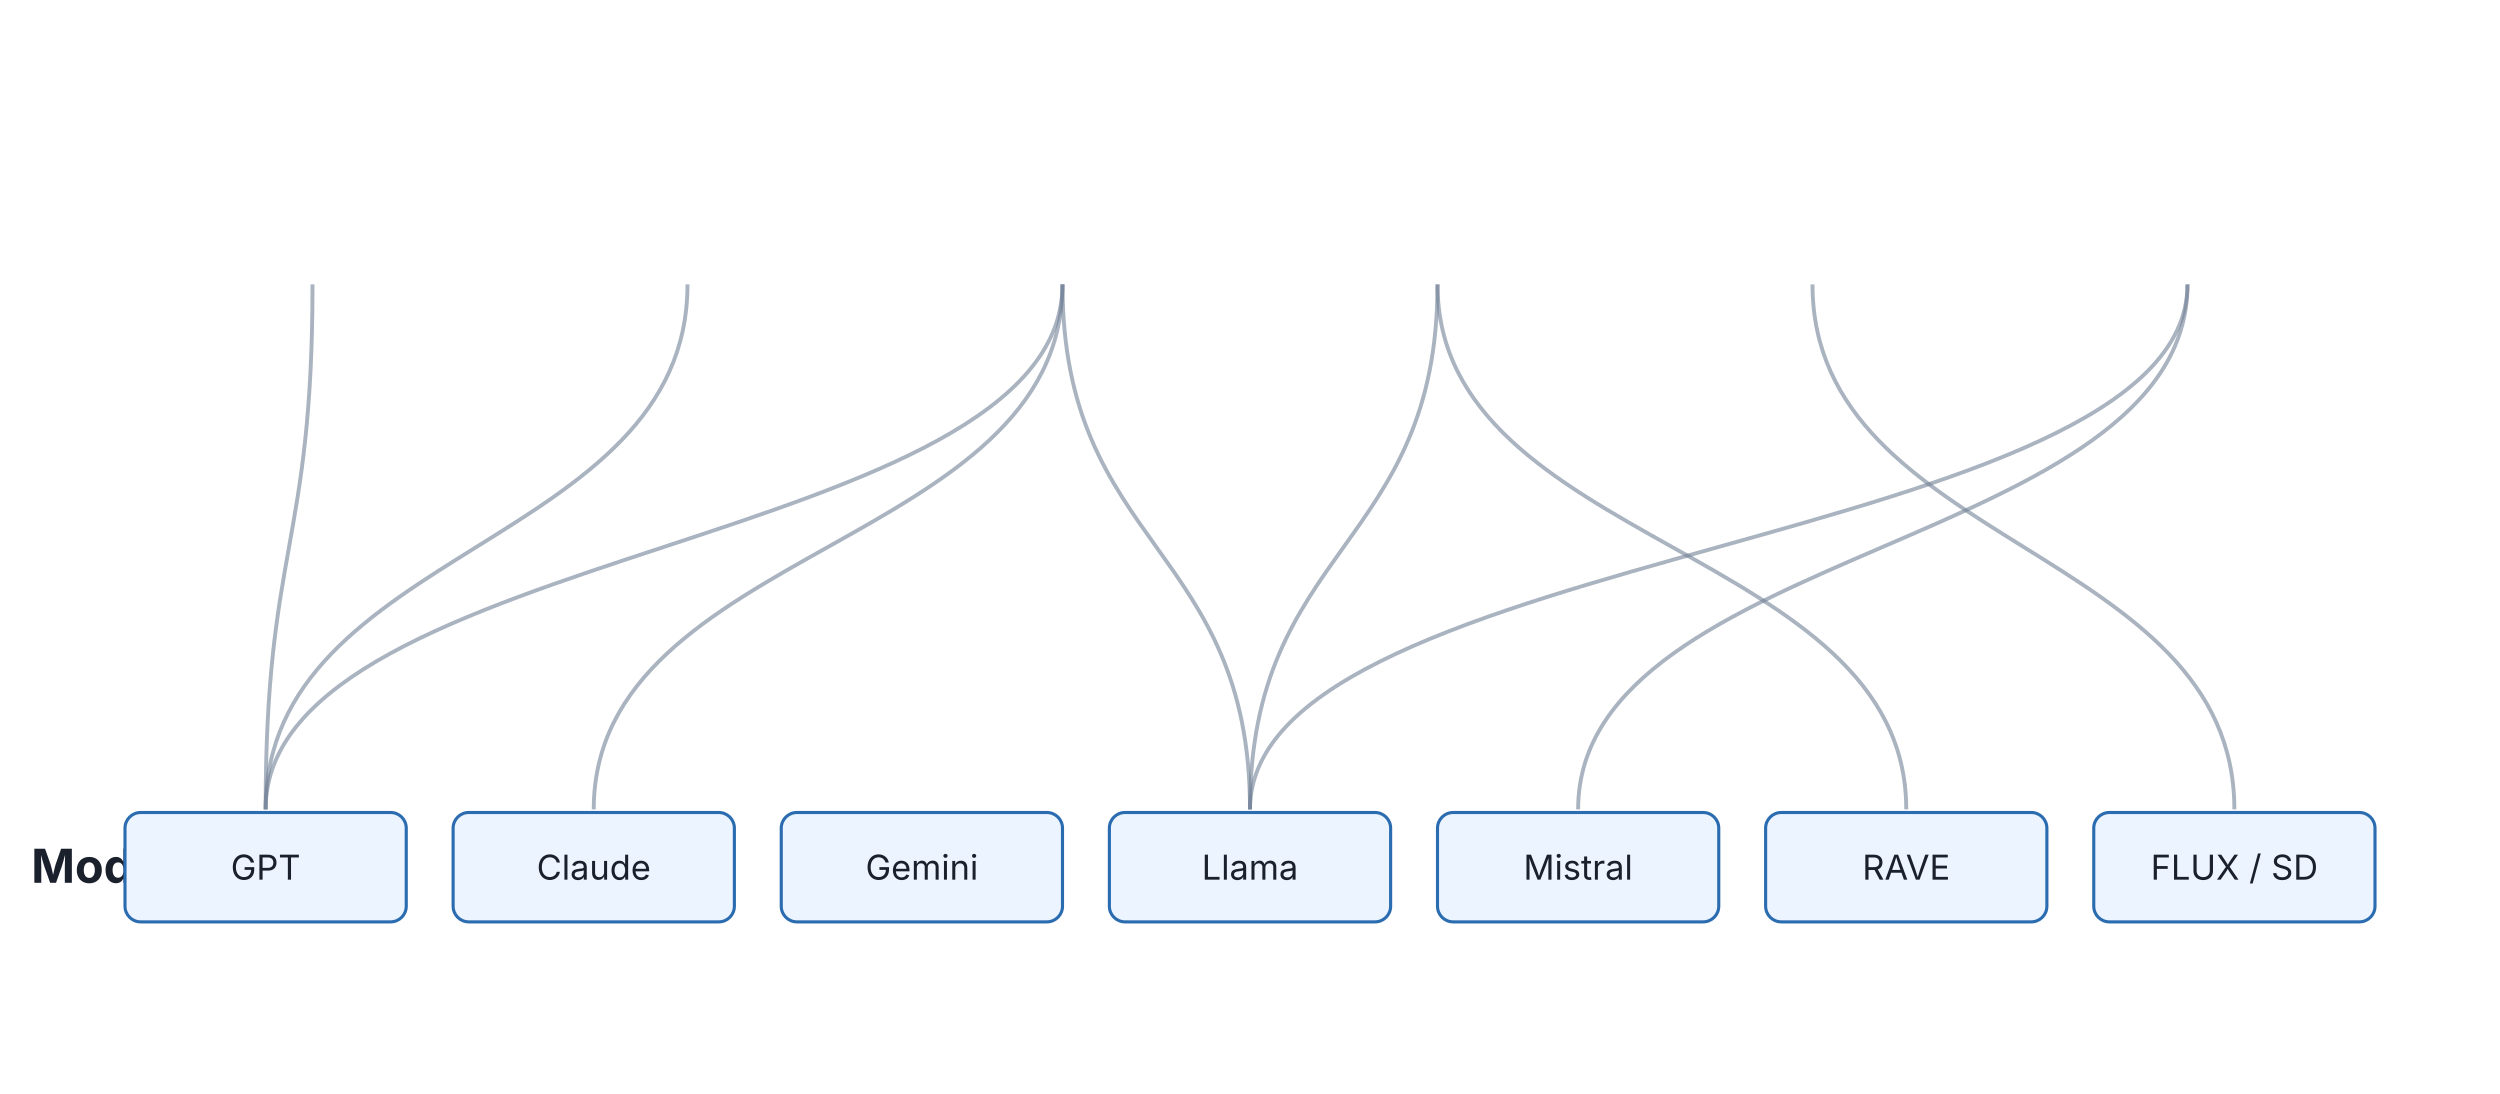
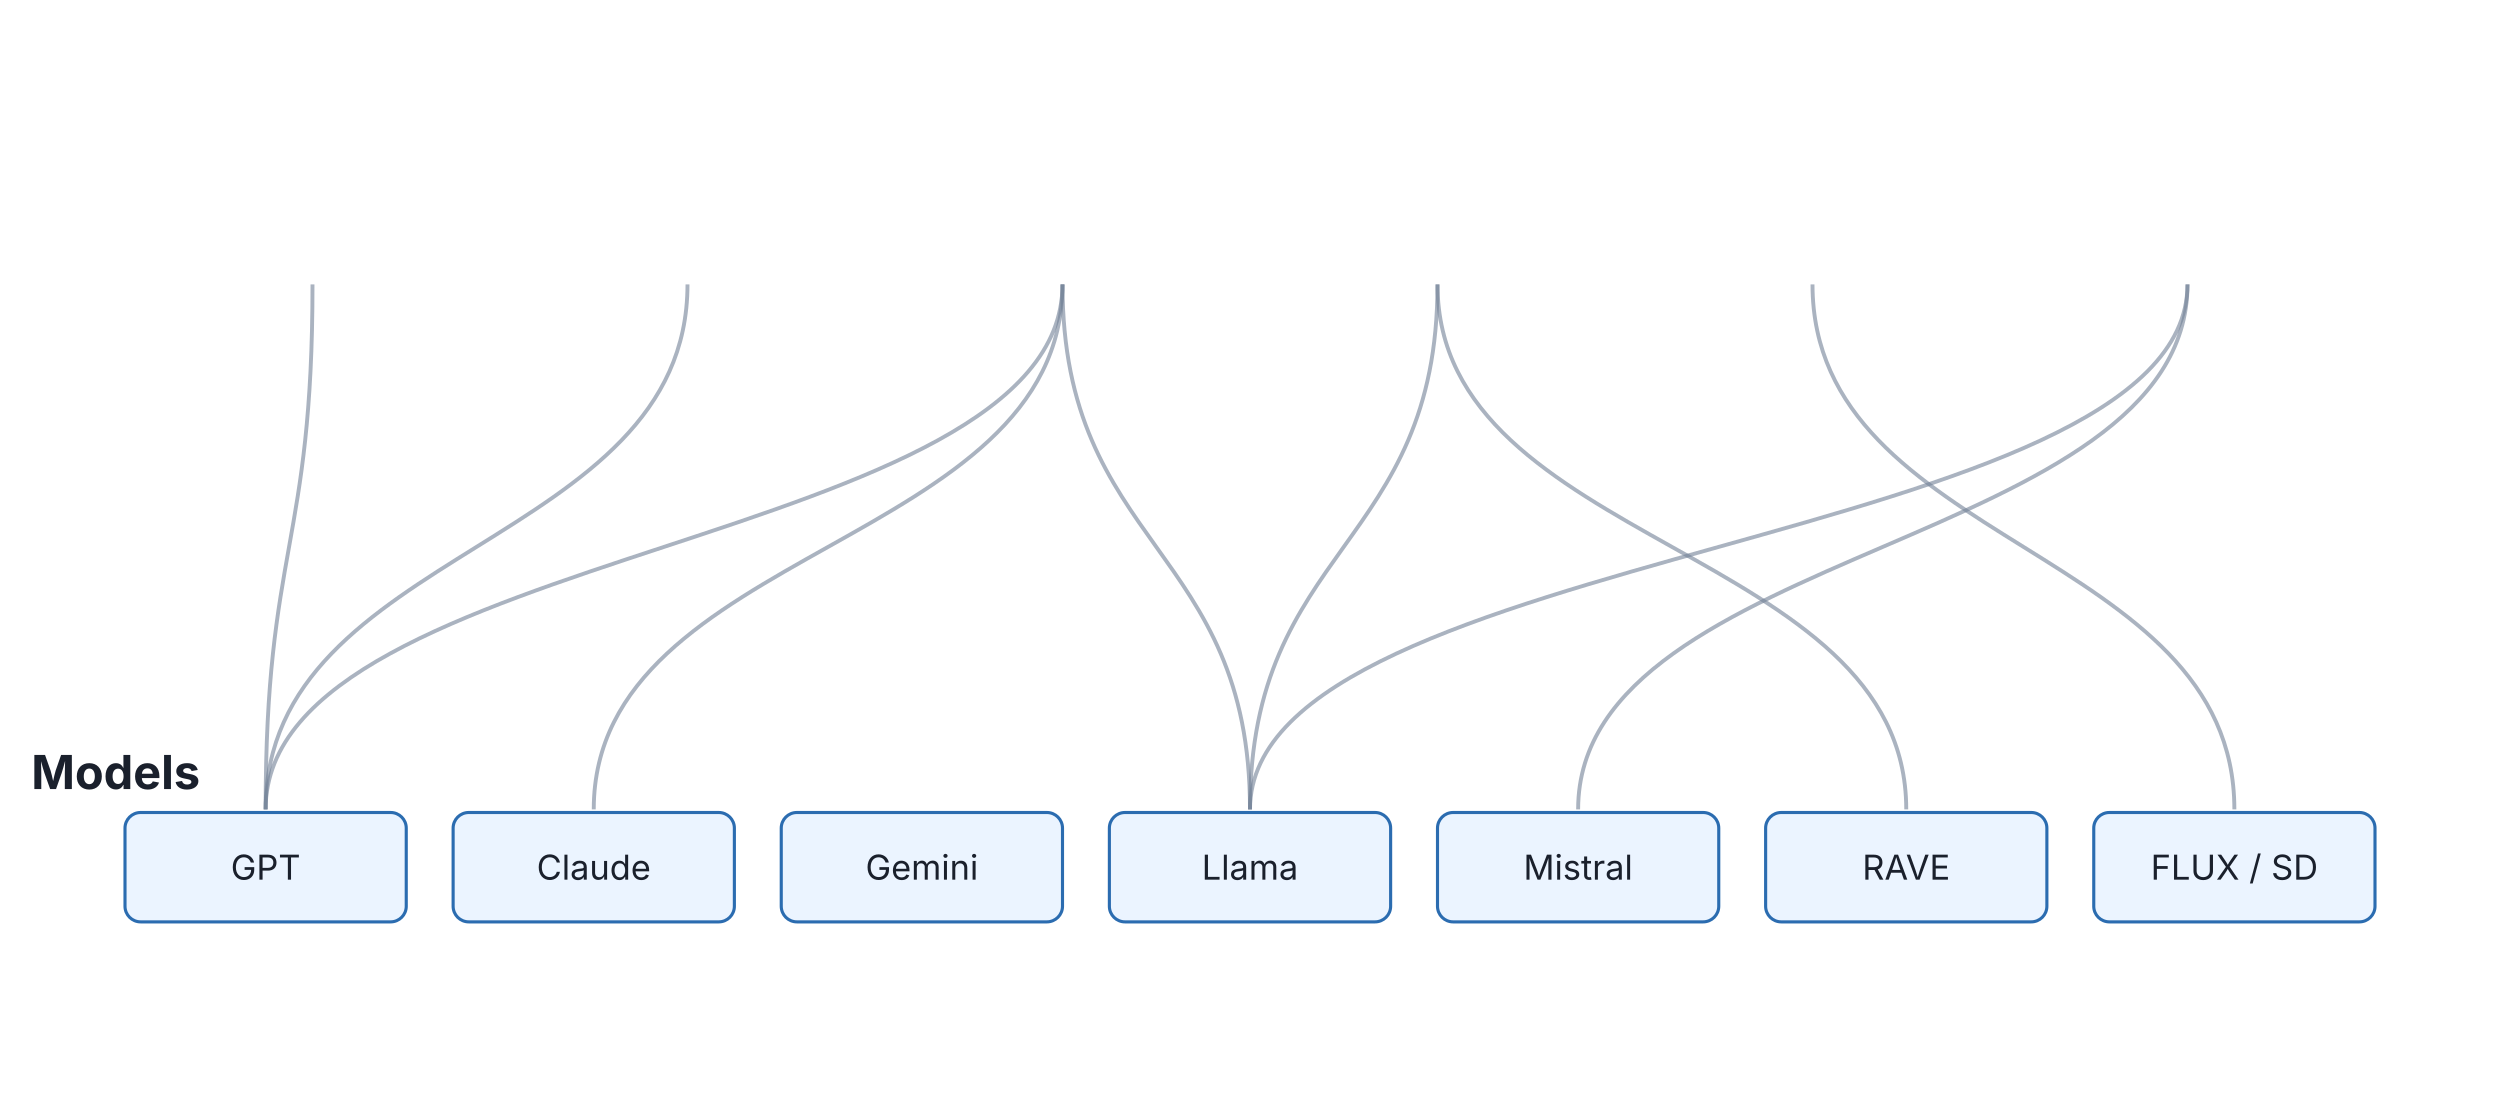
<svg xmlns="http://www.w3.org/2000/svg" viewBox="0 0 1600 700" font-family="Inter, Helvetica Neue, Helvetica, Arial, sans-serif">
  <defs />
-   <text x="20" y="565" text-anchor="start" font-size="30" fill="#1a202c" font-weight="bold">Models</text>
+   <text x="20" y="505" text-anchor="start" font-size="30" fill="#1a202c" font-weight="bold">Models</text>
  <rect x="80.0" y="520" width="180" height="70" rx="10" fill="#ebf4ff" stroke="#2b6cb0" stroke-width="2" />
  <text x="170.0" y="563.0" text-anchor="middle" font-size="22" fill="#1a202c" font-weight="normal">GPT</text>
  <rect x="290.0" y="520" width="180" height="70" rx="10" fill="#ebf4ff" stroke="#2b6cb0" stroke-width="2" />
  <text x="380.0" y="563.0" text-anchor="middle" font-size="22" fill="#1a202c" font-weight="normal">Claude</text>
  <rect x="500.0" y="520" width="180" height="70" rx="10" fill="#ebf4ff" stroke="#2b6cb0" stroke-width="2" />
  <text x="590.0" y="563.0" text-anchor="middle" font-size="22" fill="#1a202c" font-weight="normal">Gemini</text>
  <rect x="710.0" y="520" width="180" height="70" rx="10" fill="#ebf4ff" stroke="#2b6cb0" stroke-width="2" />
  <text x="800.0" y="563.0" text-anchor="middle" font-size="22" fill="#1a202c" font-weight="normal">Llama</text>
  <rect x="920.0" y="520" width="180" height="70" rx="10" fill="#ebf4ff" stroke="#2b6cb0" stroke-width="2" />
  <text x="1010.0" y="563.0" text-anchor="middle" font-size="22" fill="#1a202c" font-weight="normal">Mistral</text>
  <rect x="1130.0" y="520" width="180" height="70" rx="10" fill="#ebf4ff" stroke="#2b6cb0" stroke-width="2" />
  <text x="1220.0" y="563.0" text-anchor="middle" font-size="22" fill="#1a202c" font-weight="normal">RAVE</text>
  <rect x="1340.0" y="520" width="180" height="70" rx="10" fill="#ebf4ff" stroke="#2b6cb0" stroke-width="2" />
  <text x="1430.0" y="563.0" text-anchor="middle" font-size="22" fill="#1a202c" font-weight="normal">FLUX / SD</text>
  <path d="M200.0,182 C200.0,350 170.0,350 170.0,518" fill="none" stroke="#718096" stroke-width="2.5" opacity=".6" />
  <path d="M440.0,182 C440.0,350 170.0,350 170.0,518" fill="none" stroke="#718096" stroke-width="2.5" opacity=".6" />
  <path d="M680.0,182 C680.0,350 170.0,350 170.0,518" fill="none" stroke="#718096" stroke-width="2.5" opacity=".6" />
  <path d="M680.0,182 C680.0,350 380.0,350 380.0,518" fill="none" stroke="#718096" stroke-width="2.5" opacity=".6" />
  <path d="M680.0,182 C680.0,350 800.0,350 800.0,518" fill="none" stroke="#718096" stroke-width="2.5" opacity=".6" />
  <path d="M920.0,182 C920.0,350 1220.0,350 1220.0,518" fill="none" stroke="#718096" stroke-width="2.5" opacity=".6" />
  <path d="M920.0,182 C920.0,350 800.0,350 800.0,518" fill="none" stroke="#718096" stroke-width="2.5" opacity=".6" />
  <path d="M1160.0,182 C1160.0,350 1430.0,350 1430.0,518" fill="none" stroke="#718096" stroke-width="2.5" opacity=".6" />
  <path d="M1400.0,182 C1400.0,350 800.0,350 800.0,518" fill="none" stroke="#718096" stroke-width="2.5" opacity=".6" />
  <path d="M1400.0,182 C1400.0,350 1010.0,350 1010.0,518" fill="none" stroke="#718096" stroke-width="2.5" opacity=".6" />
</svg>
